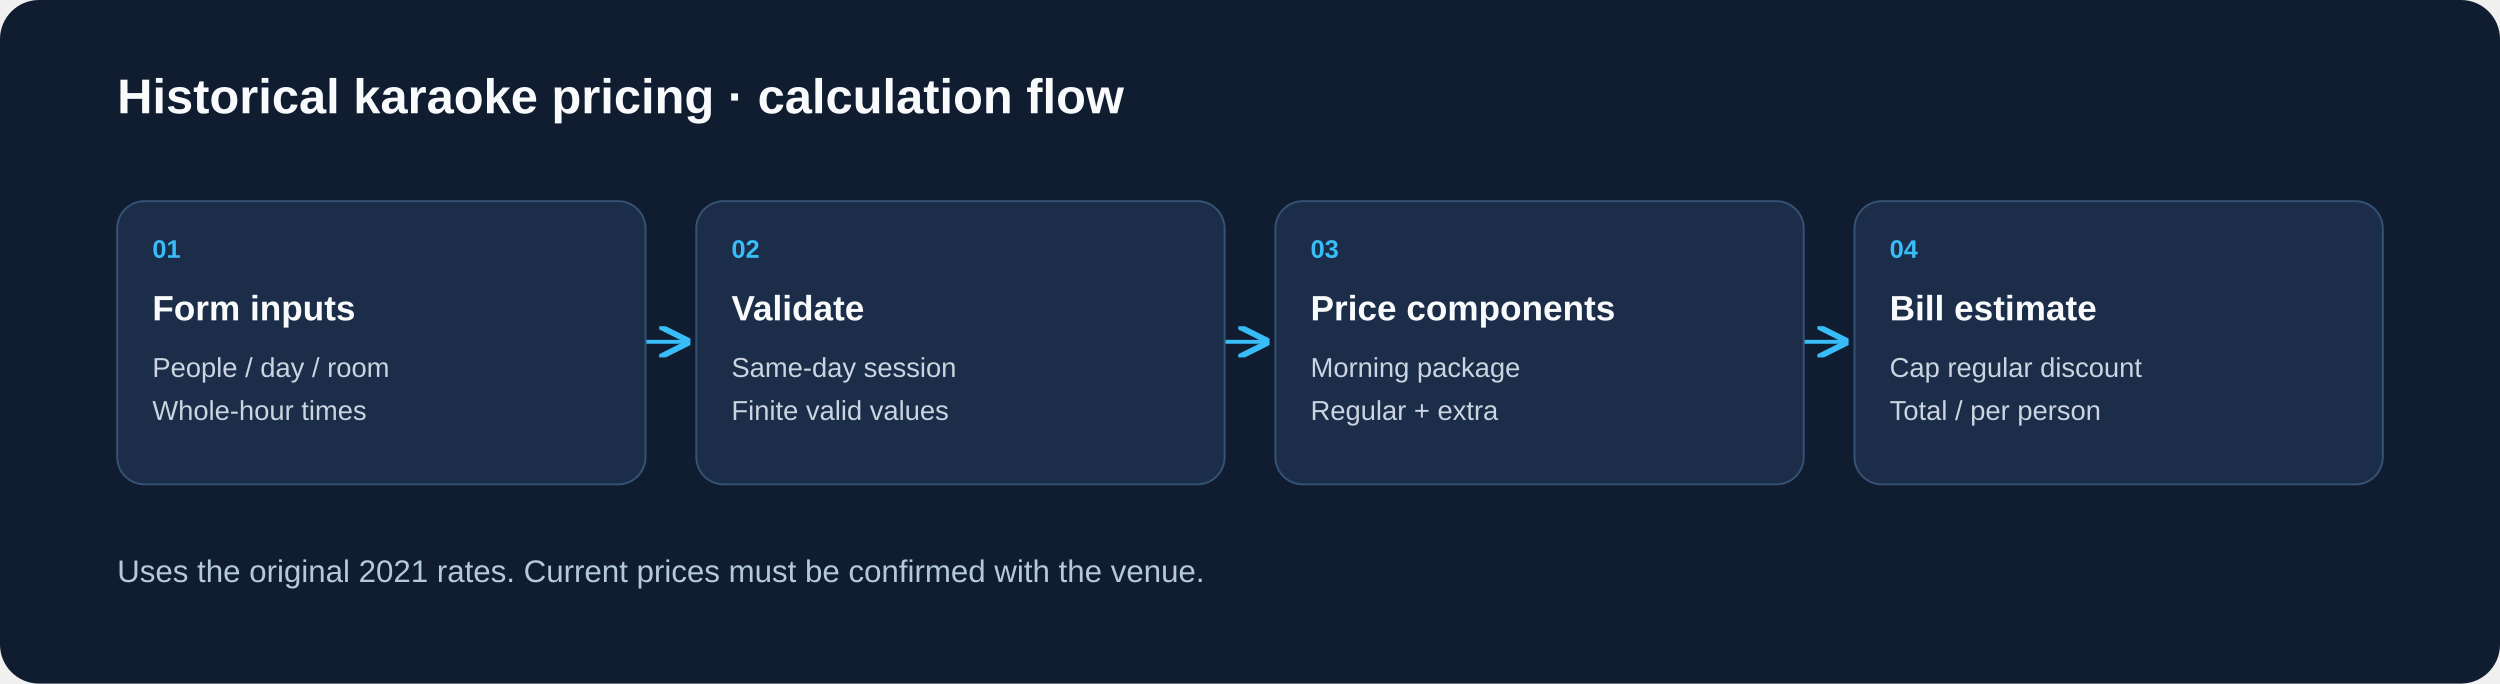
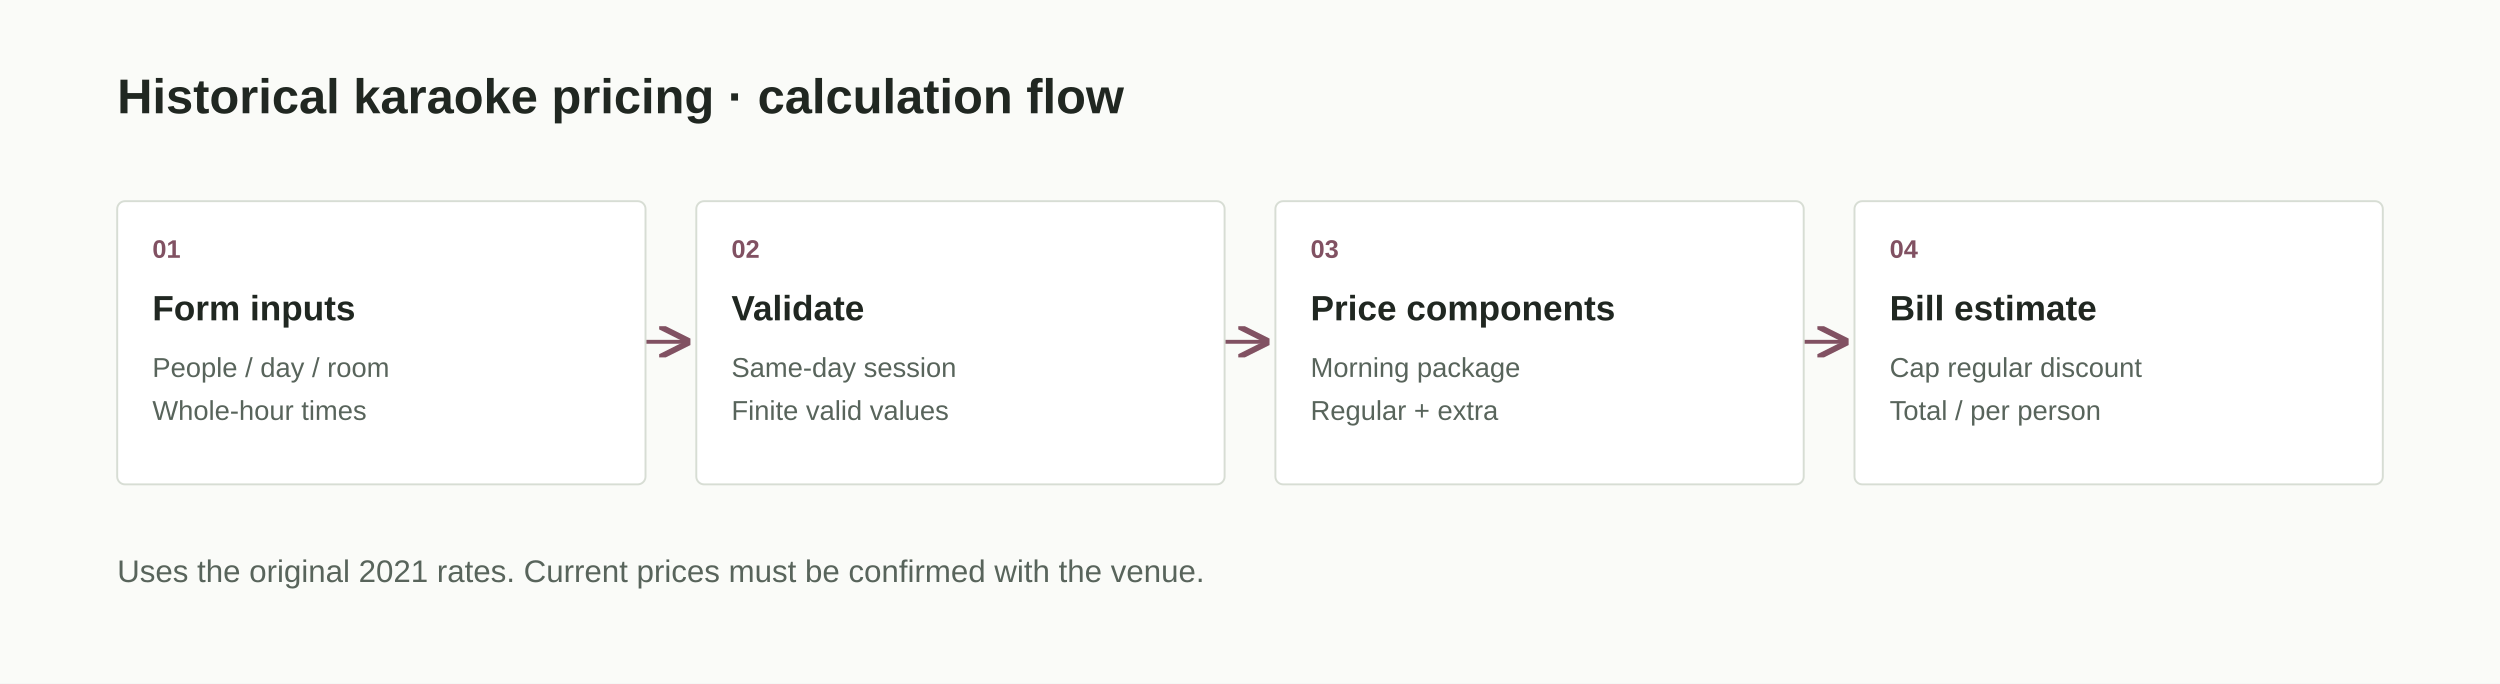
<svg xmlns="http://www.w3.org/2000/svg" viewBox="0 0 1280 350" role="img" aria-labelledby="title desc">
  <defs>
    <marker id="arrow" markerWidth="8" markerHeight="8" refX="7" refY="4" orient="auto">
-       <path d="M0 0 L8 4 L0 8" fill="none" stroke="#38bdf8" stroke-width="1.5" />
+       <path d="M0 0 L8 4 L0 8" fill="none" stroke="#815162" stroke-width="1.5" />
    </marker>
  </defs>
-   <rect width="1280" height="350" rx="20" fill="#101c30" />
+   <rect width="1280" height="350" rx="0" fill="#fafbf8" />
  <g font-family="Segoe UI,Arial,sans-serif">
-     <text x="60" y="58" fill="#f8fafc" font-size="25" font-weight="700">Historical karaoke pricing · calculation flow</text>
-     <path d="M330.5 175 H351.5" stroke="#38bdf8" stroke-width="2" marker-end="url(#arrow)" />
-     <rect x="60.0" y="103" width="270.5" height="145" rx="14" fill="#1b2d48" stroke="#355273" />
-     <text x="78.0" y="132" fill="#38bdf8" font-size="13" font-weight="700">01</text>
-     <text x="78.0" y="164" fill="#f8fafc" font-size="18" font-weight="600">Form inputs</text>
-     <text x="78.0" y="193" fill="#cbd5e1" font-size="14">People / day / room</text>
-     <text x="78.0" y="215" fill="#cbd5e1" font-size="14">Whole-hour times</text>
-     <path d="M627.0 175 H648.0" stroke="#38bdf8" stroke-width="2" marker-end="url(#arrow)" />
-     <rect x="356.5" y="103" width="270.5" height="145" rx="14" fill="#1b2d48" stroke="#355273" />
-     <text x="374.5" y="132" fill="#38bdf8" font-size="13" font-weight="700">02</text>
-     <text x="374.5" y="164" fill="#f8fafc" font-size="18" font-weight="600">Validate</text>
-     <text x="374.5" y="193" fill="#cbd5e1" font-size="14">Same-day session</text>
-     <text x="374.5" y="215" fill="#cbd5e1" font-size="14">Finite valid values</text>
-     <path d="M923.5 175 H944.5" stroke="#38bdf8" stroke-width="2" marker-end="url(#arrow)" />
-     <rect x="653.0" y="103" width="270.5" height="145" rx="14" fill="#1b2d48" stroke="#355273" />
-     <text x="671.0" y="132" fill="#38bdf8" font-size="13" font-weight="700">03</text>
-     <text x="671.0" y="164" fill="#f8fafc" font-size="18" font-weight="600">Price components</text>
-     <text x="671.0" y="193" fill="#cbd5e1" font-size="14">Morning package</text>
-     <text x="671.0" y="215" fill="#cbd5e1" font-size="14">Regular + extra</text>
-     <rect x="949.5" y="103" width="270.5" height="145" rx="14" fill="#1b2d48" stroke="#355273" />
-     <text x="967.5" y="132" fill="#38bdf8" font-size="13" font-weight="700">04</text>
-     <text x="967.5" y="164" fill="#f8fafc" font-size="18" font-weight="600">Bill estimate</text>
-     <text x="967.5" y="193" fill="#cbd5e1" font-size="14">Cap regular discount</text>
-     <text x="967.5" y="215" fill="#cbd5e1" font-size="14">Total / per person</text>
-     <text x="60" y="298" fill="#b4c9dd" font-size="16">Uses the original 2021 rates. Current prices must be confirmed with the venue.</text>
+     <text x="60" y="58" fill="#202721" font-size="25" font-weight="700">Historical karaoke pricing · calculation flow</text>
+     <path d="M330.5 175 H351.5" stroke="#815162" stroke-width="2" marker-end="url(#arrow)" />
+     <rect x="60.0" y="103" width="270.5" height="145" rx="4" fill="#ffffff" stroke="#d7ddd4" />
+     <text x="78.0" y="132" fill="#815162" font-size="13" font-weight="700">01</text>
+     <text x="78.0" y="164" fill="#202721" font-size="18" font-weight="600">Form inputs</text>
+     <text x="78.0" y="193" fill="#58645b" font-size="14">People / day / room</text>
+     <text x="78.0" y="215" fill="#58645b" font-size="14">Whole-hour times</text>
+     <path d="M627.0 175 H648.0" stroke="#815162" stroke-width="2" marker-end="url(#arrow)" />
+     <rect x="356.5" y="103" width="270.5" height="145" rx="4" fill="#ffffff" stroke="#d7ddd4" />
+     <text x="374.5" y="132" fill="#815162" font-size="13" font-weight="700">02</text>
+     <text x="374.5" y="164" fill="#202721" font-size="18" font-weight="600">Validate</text>
+     <text x="374.5" y="193" fill="#58645b" font-size="14">Same-day session</text>
+     <text x="374.5" y="215" fill="#58645b" font-size="14">Finite valid values</text>
+     <path d="M923.5 175 H944.5" stroke="#815162" stroke-width="2" marker-end="url(#arrow)" />
+     <rect x="653.0" y="103" width="270.5" height="145" rx="4" fill="#ffffff" stroke="#d7ddd4" />
+     <text x="671.0" y="132" fill="#815162" font-size="13" font-weight="700">03</text>
+     <text x="671.0" y="164" fill="#202721" font-size="18" font-weight="600">Price components</text>
+     <text x="671.0" y="193" fill="#58645b" font-size="14">Morning package</text>
+     <text x="671.0" y="215" fill="#58645b" font-size="14">Regular + extra</text>
+     <rect x="949.5" y="103" width="270.5" height="145" rx="4" fill="#ffffff" stroke="#d7ddd4" />
+     <text x="967.5" y="132" fill="#815162" font-size="13" font-weight="700">04</text>
+     <text x="967.5" y="164" fill="#202721" font-size="18" font-weight="600">Bill estimate</text>
+     <text x="967.5" y="193" fill="#58645b" font-size="14">Cap regular discount</text>
+     <text x="967.5" y="215" fill="#58645b" font-size="14">Total / per person</text>
+     <text x="60" y="298" fill="#58645b" font-size="16">Uses the original 2021 rates. Current prices must be confirmed with the venue.</text>
  </g>
</svg>
